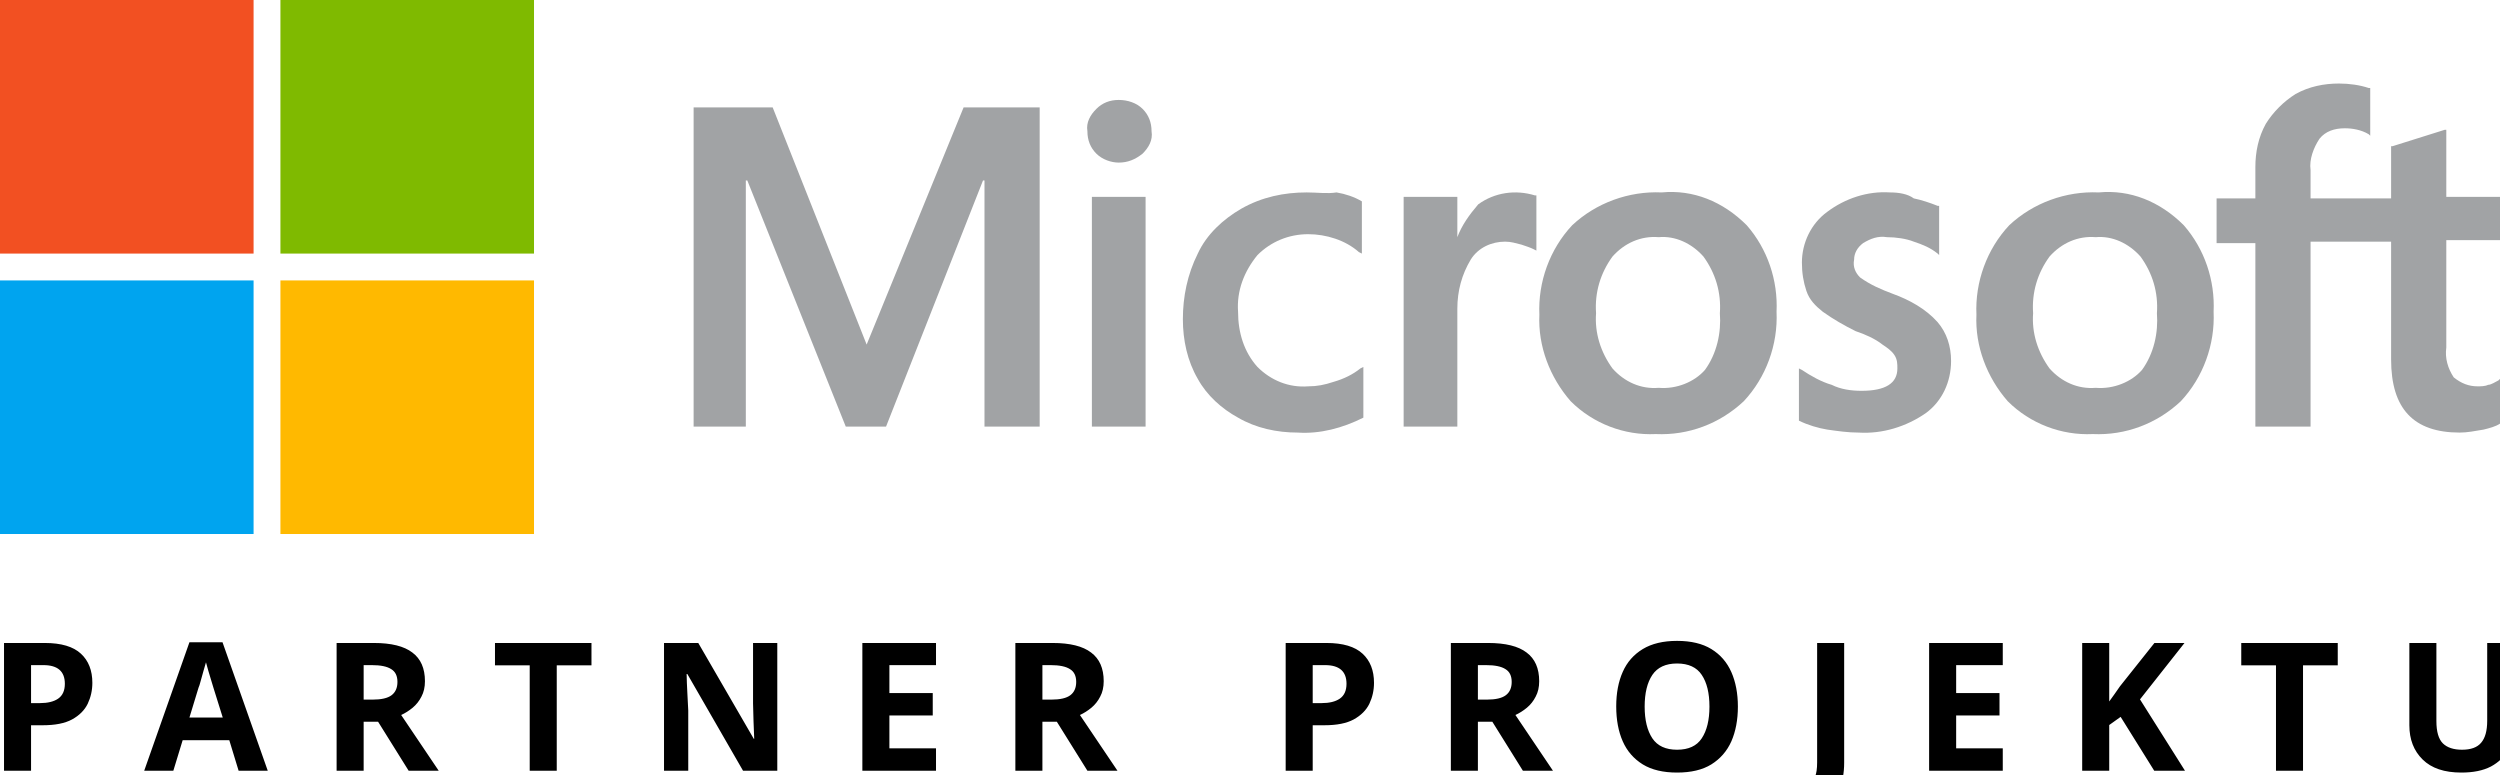
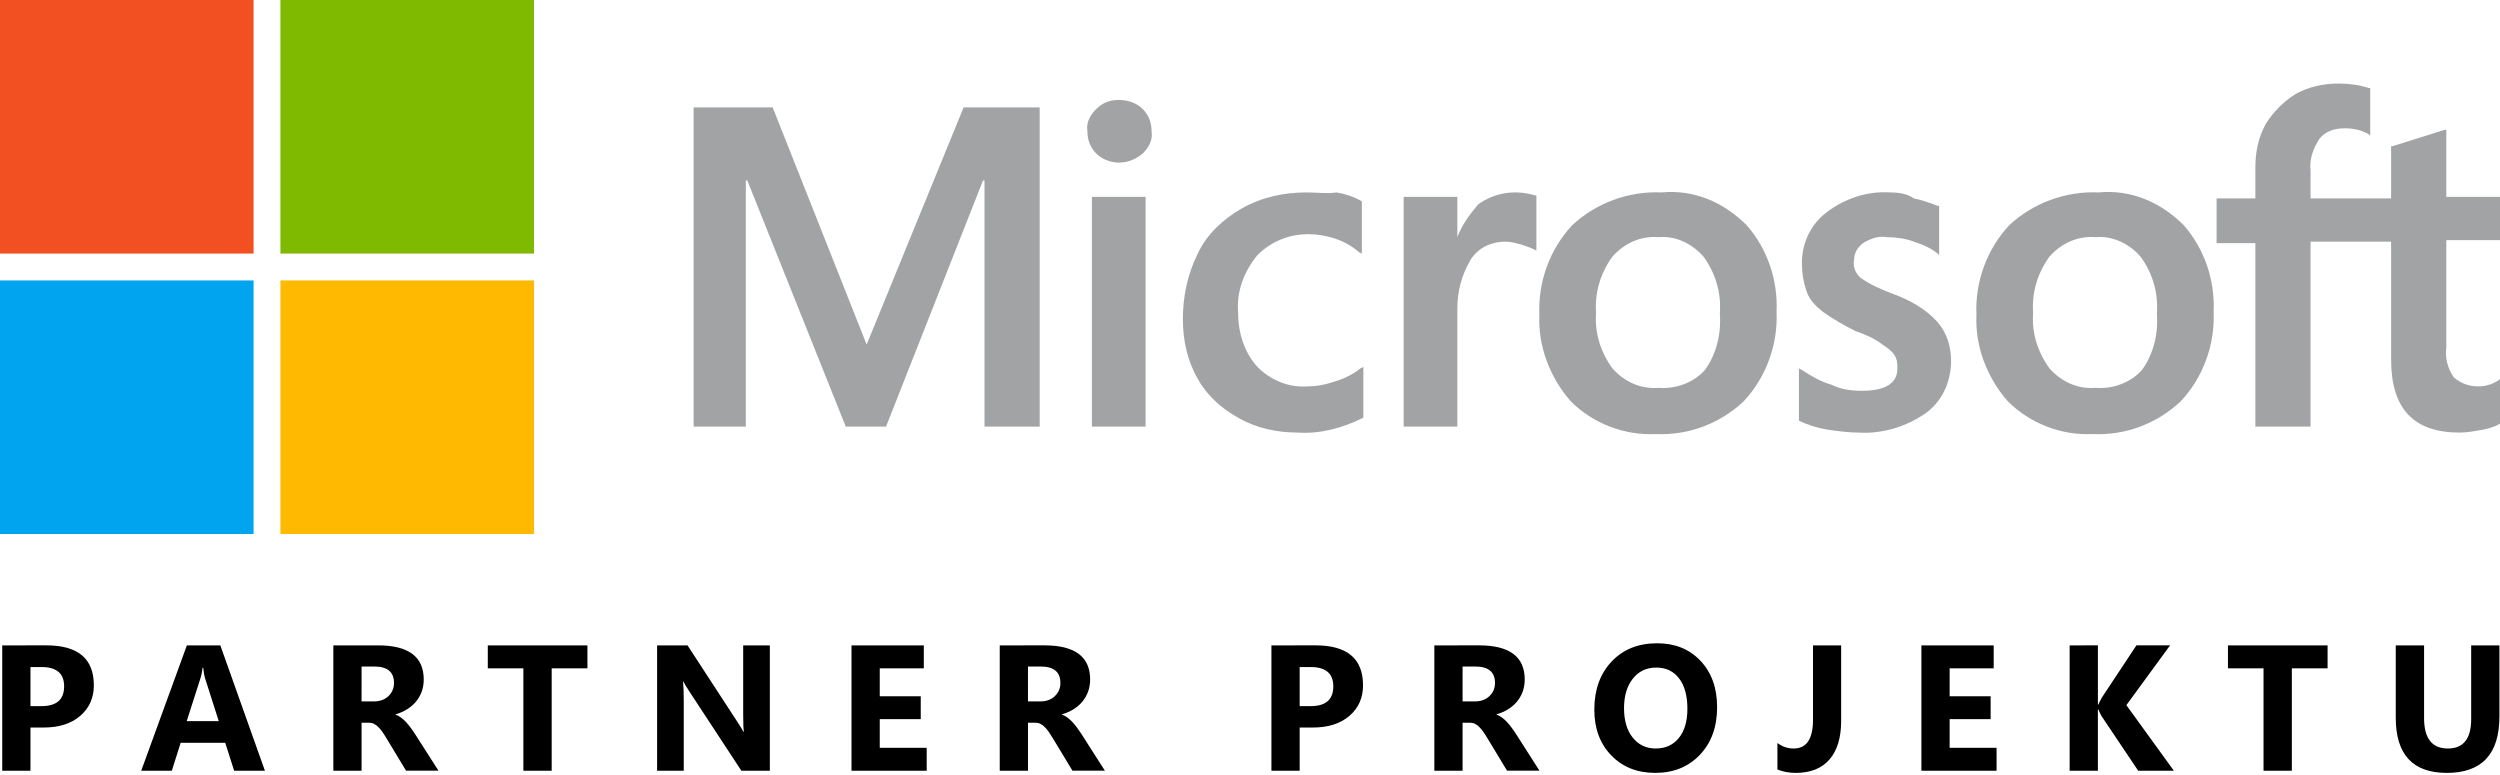
<svg xmlns="http://www.w3.org/2000/svg" version="1.1" id="Layer_1" x="0px" y="0px" viewBox="0 0 167.6 51.9" style="enable-background:new 0 0 167.6 51.9;" xml:space="preserve">
  <defs id="defs68" />
  <style type="text/css" id="style2">
	.st0{fill:#A1A3A5;}
	.st1{fill:#F25022;}
	.st2{fill:#7FBA00;}
	.st3{fill:#00A4EF;}
	.st4{fill:#FFB900;}
</style>
-   <text xml:space="preserve" style="font-style:normal;font-weight:normal;font-size:40px;line-height:1.25;font-family:sans-serif;letter-spacing:3.59px;word-spacing:0px;fill:#000000;fill-opacity:1;stroke:none" x="-0.81" y="51.669" id="text4582">
-     <tspan id="tspan4580" x="-0.81" y="51.669" style="font-style:normal;font-variant:normal;font-weight:bold;font-stretch:normal;font-size:12px;line-height:1.25;font-family:'Segoe UI';-inkscape-font-specification:'Segoe UI Bold';letter-spacing:3.54px;word-spacing:0px" dx="0" rotate="0 0 0 0 0 0 0 0 0 0 0 0 0 0 0 0 0">PARTNER PROJEKTU</tspan>
-   </text>
+   <g aria-label="PARTNER PROJEKTU" style="font-style:normal;font-weight:normal;font-size:40px;line-height:1.25;font-family:sans-serif;letter-spacing:3.59px;word-spacing:0px;fill:#000000;fill-opacity:1;stroke:none" id="text4582">
+     <path style="font-style:normal;font-variant:normal;font-weight:bold;font-stretch:normal;font-size:12px;line-height:1.25;font-family:'Segoe UI';-inkscape-font-specification:'Segoe UI Bold';letter-spacing:3.54px;word-spacing:0px" id="path887" d="m 111.096,43.125 c -1.27,0 -2.289,0.41 -3.059,1.23 -0.77,0.82 -1.154,1.895 -1.154,3.223 0,1.258 0.379,2.279 1.137,3.064 0.758,0.781 1.738,1.172 2.941,1.172 1.234,0 2.234,-0.404 3,-1.213 0.77,-0.809 1.154,-1.873 1.154,-3.193 0,-1.285 -0.371,-2.32 -1.113,-3.105 C 113.264,43.518 112.295,43.125 111.096,43.125 Z M 0.15,43.266 v 8.402 H 2.043 v -2.895 h 0.902 c 1.016,-10e-7 1.826,-0.26 2.432,-0.779 0.609,-0.523 0.914,-1.207 0.914,-2.051 0,-1.785 -1.059,-2.678 -3.176,-2.678 z m 12.377,0 -3.059,8.402 h 2.051 l 0.592,-1.869 h 2.988 l 0.598,1.869 h 2.062 l -2.988,-8.402 z m 9.82,0 v 8.402 h 1.893 V 48.451 H 24.75 c 0.117,0 0.225,0.025 0.322,0.076 0.102,0.047 0.197,0.117 0.287,0.211 0.094,0.09 0.186,0.199 0.275,0.328 0.09,0.129 0.184,0.275 0.281,0.439 l 1.307,2.162 h 2.174 l -1.588,-2.484 c -0.082,-0.129 -0.174,-0.26 -0.275,-0.393 -0.098,-0.137 -0.201,-0.264 -0.311,-0.381 C 27.113,48.293 27,48.191 26.883,48.105 c -0.117,-0.09 -0.238,-0.154 -0.363,-0.193 v -0.023 c 0.285,-0.082 0.543,-0.195 0.773,-0.34 0.234,-0.145 0.434,-0.316 0.598,-0.516 0.164,-0.199 0.291,-0.422 0.381,-0.668 0.09,-0.25 0.135,-0.521 0.135,-0.814 0,-1.523 -1.02,-2.285 -3.059,-2.285 z m 10.355,0 v 1.541 h 2.385 v 6.861 h 1.898 v -6.861 h 2.396 v -1.541 z m 11.35,0 v 8.402 h 1.787 v -4.617 c 0,-0.609 -0.016,-1.062 -0.047,-1.359 h 0.023 c 0.078,0.156 0.219,0.389 0.422,0.697 l 3.463,5.279 h 1.91 v -8.402 h -1.787 v 4.646 c 0,0.574 0.016,0.959 0.047,1.154 h -0.023 C 49.719,48.84 49.578,48.611 49.426,48.381 l -3.334,-5.115 z m 13.033,0 v 8.402 H 62.125 v -1.535 h -3.146 v -1.922 h 2.748 v -1.535 h -2.748 v -1.869 h 2.953 v -1.541 z m 9.938,0 v 8.402 h 1.893 v -3.217 h 0.51 c 0.117,0 0.225,0.025 0.322,0.076 0.102,0.047 0.197,0.117 0.287,0.211 0.094,0.09 0.186,0.199 0.275,0.328 0.09,0.129 0.184,0.275 0.281,0.439 l 1.307,2.162 h 2.174 l -1.588,-2.484 c -0.082,-0.129 -0.174,-0.26 -0.275,-0.393 -0.098,-0.137 -0.201,-0.264 -0.311,-0.381 -0.109,-0.117 -0.223,-0.219 -0.34,-0.305 -0.117,-0.09 -0.238,-0.154 -0.363,-0.193 v -0.023 c 0.285,-0.082 0.543,-0.195 0.773,-0.34 0.234,-0.145 0.434,-0.316 0.598,-0.516 0.164,-0.199 0.291,-0.422 0.381,-0.668 0.09,-0.25 0.135,-0.521 0.135,-0.814 0,-1.523 -1.02,-2.285 -3.059,-2.285 z m 18.213,0 v 8.402 h 1.893 v -2.895 h 0.902 c 1.016,-10e-7 1.826,-0.26 2.432,-0.779 0.609,-0.523 0.914,-1.207 0.914,-2.051 0,-1.785 -1.059,-2.678 -3.176,-2.678 z m 10.922,0 v 8.402 h 1.893 v -3.217 h 0.51 c 0.117,0 0.225,0.025 0.322,0.076 0.102,0.047 0.197,0.117 0.287,0.211 0.094,0.09 0.186,0.199 0.275,0.328 0.09,0.129 0.184,0.275 0.281,0.439 l 1.307,2.162 h 2.174 l -1.588,-2.484 c -0.082,-0.129 -0.174,-0.26 -0.275,-0.393 -0.098,-0.137 -0.201,-0.264 -0.311,-0.381 -0.109,-0.117 -0.223,-0.219 -0.34,-0.305 -0.117,-0.09 -0.238,-0.154 -0.363,-0.193 v -0.023 c 0.285,-0.082 0.543,-0.195 0.773,-0.34 0.234,-0.145 0.434,-0.316 0.598,-0.516 0.164,-0.199 0.291,-0.422 0.381,-0.668 0.09,-0.25 0.135,-0.521 0.135,-0.814 0,-1.523 -1.02,-2.285 -3.059,-2.285 z m 25.385,0 v 4.992 c 0,1.281 -0.432,1.922 -1.295,1.922 -0.402,0 -0.766,-0.123 -1.09,-0.369 v 1.775 c 0.375,0.152 0.783,0.229 1.225,0.229 0.988,0 1.742,-0.299 2.262,-0.896 0.523,-0.598 0.785,-1.459 0.785,-2.584 v -5.068 z m 7.268,0 v 8.402 h 5.039 v -1.535 h -3.146 v -1.922 h 2.748 v -1.535 h -2.748 v -1.869 h 2.953 v -1.541 z m 9.938,0 v 8.402 h 1.893 v -4.113 h 0.029 c 0.102,0.238 0.176,0.393 0.223,0.463 l 2.449,3.65 h 2.391 l -3.182,-4.395 2.93,-4.008 h -2.256 l -2.32,3.504 c -0.109,0.203 -0.188,0.359 -0.234,0.469 h -0.029 v -3.973 z m 10.613,0 v 1.541 h 2.385 v 6.861 h 1.898 v -6.861 h 2.396 v -1.541 z m 11.25,0 v 4.852 c 0,2.465 1.141,3.697 3.422,3.697 2.352,0 3.527,-1.262 3.527,-3.785 v -4.764 h -1.893 v 4.945 c 0,1.312 -0.521,1.969 -1.564,1.969 -1.062,0 -1.594,-0.68 -1.594,-2.039 v -4.875 z M 24.24,44.684 h 0.855 c 0.879,0 1.318,0.367 1.318,1.102 0,0.352 -0.125,0.646 -0.375,0.885 -0.246,0.234 -0.572,0.352 -0.979,0.352 h -0.82 z m 44.676,0 h 0.855 c 0.879,0 1.318,0.367 1.318,1.102 0,0.352 -0.125,0.646 -0.375,0.885 -0.246,0.234 -0.572,0.352 -0.979,0.352 h -0.82 z m 29.135,0 h 0.855 c 0.879,0 1.318,0.367 1.318,1.102 0,0.352 -0.125,0.646 -0.375,0.885 -0.246,0.234 -0.572,0.352 -0.979,0.352 H 98.051 Z M 2.043,44.719 h 0.744 c 1.008,0 1.512,0.432 1.512,1.295 0,0.883 -0.504,1.324 -1.512,1.324 H 2.043 Z m 85.086,0 h 0.744 c 1.008,0 1.512,0.432 1.512,1.295 0,0.883 -0.504,1.324 -1.512,1.324 h -0.744 z m 23.914,0.035 c 0.645,0 1.152,0.242 1.523,0.727 0.371,0.484 0.557,1.162 0.557,2.033 0,0.836 -0.191,1.49 -0.574,1.963 -0.383,0.469 -0.9,0.703 -1.553,0.703 -0.633,0 -1.145,-0.242 -1.535,-0.727 -0.391,-0.484 -0.586,-1.143 -0.586,-1.975 0,-0.82 0.195,-1.479 0.586,-1.975 0.391,-0.5 0.918,-0.75 1.582,-0.75 z m -97.467,0.012 h 0.047 c 0.027,0.293 0.074,0.545 0.141,0.756 l 0.902,2.824 h -2.15 l 0.914,-2.848 c 0.078,-0.242 0.127,-0.486 0.146,-0.732 z" />
+   </g>
  <g id="g31">
    <g id="Layer_1-2_5_">
      <polygon class="st0" points="66,12.1 66,28.6 69.7,28.6 69.7,7.2 64.6,7.2 58.1,23.1 51.8,7.2 46.5,7.2 46.5,28.6 50,28.6     50,12.1 50.1,12.1 56.7,28.6 59.4,28.6 65.9,12.1   " id="polygon6" />
      <path class="st0" d="M75,6.7c-0.6,0-1.1,0.2-1.5,0.6c-0.4,0.4-0.7,0.9-0.6,1.5c0,0.6,0.2,1.1,0.6,1.5c0.4,0.4,1,0.6,1.5,0.6    c0.6,0,1.1-0.2,1.6-0.6c0.4-0.4,0.7-0.9,0.6-1.5c0-0.6-0.2-1.1-0.6-1.5C76.2,6.9,75.6,6.7,75,6.7 M76.8,13.2h-3.6v15.4h3.6    L76.8,13.2z" id="path8" />
      <path class="st0" d="M87.6,12.9c-1.5,0-3,0.3-4.4,1.1c-1.2,0.7-2.3,1.7-2.9,3c-0.7,1.4-1,2.9-1,4.4c0,1.4,0.3,2.8,1,4    c0.6,1.1,1.6,2,2.7,2.6c1.2,0.7,2.6,1,4,1c1.5,0.1,3-0.3,4.4-1l0,0v-3.4l-0.2,0.1c-0.5,0.4-1.1,0.7-1.8,0.9    c-0.6,0.2-1.1,0.3-1.7,0.3c-1.3,0.1-2.5-0.4-3.4-1.3c-0.9-1-1.3-2.3-1.3-3.7c-0.1-1.4,0.4-2.7,1.3-3.8c0.9-0.9,2.1-1.4,3.4-1.4    c1.2,0,2.5,0.4,3.4,1.2l0.2,0.1v-3.5l0,0c-0.5-0.3-1.1-0.5-1.7-0.6C89,13,88.3,12.9,87.6,12.9" id="path10" />
      <path class="st0" d="M97.7,15.9v-2.7h-3.6v15.4h3.6v-7.9c0-1.2,0.3-2.3,0.9-3.3c0.5-0.8,1.4-1.2,2.3-1.2c0.4,0,0.7,0.1,1.1,0.2    c0.3,0.1,0.6,0.2,0.8,0.3l0.2,0.1v-3.7h-0.1c-1.3-0.4-2.7-0.2-3.8,0.6C98.5,14.4,98,15.1,97.7,15.9L97.7,15.9z" id="path12" />
      <path class="st0" d="M111.4,12.9c-2.2-0.1-4.4,0.7-6,2.2c-1.5,1.6-2.3,3.8-2.2,6c-0.1,2.1,0.7,4.2,2.1,5.8    c1.5,1.5,3.6,2.3,5.7,2.2c2.2,0.1,4.3-0.7,5.9-2.2c1.5-1.6,2.3-3.8,2.2-6c0.1-2.1-0.6-4.2-2-5.8C115.5,13.5,113.5,12.7,111.4,12.9     M111.2,26c-1.2,0.1-2.3-0.4-3.1-1.3c-0.8-1.1-1.2-2.4-1.1-3.7c-0.1-1.4,0.3-2.7,1.1-3.8c0.8-0.9,1.9-1.4,3.1-1.3    c1.1-0.1,2.2,0.4,3,1.3c0.8,1.1,1.2,2.4,1.1,3.8c0.1,1.3-0.2,2.7-1,3.8C113.6,25.6,112.4,26.1,111.2,26" id="path14" />
      <path class="st0" d="M126.7,12.9c-1.5-0.1-3,0.4-4.2,1.3c-1.1,0.8-1.7,2.1-1.7,3.4c0,0.7,0.1,1.3,0.3,1.9c0.2,0.6,0.6,1,1.1,1.4    c0.7,0.5,1.4,0.9,2.2,1.3c0.6,0.2,1.3,0.5,1.8,0.9c0.3,0.2,0.6,0.4,0.8,0.7c0.2,0.3,0.2,0.6,0.2,0.9c0,1-0.8,1.5-2.4,1.5    c-0.7,0-1.4-0.1-2-0.4c-0.7-0.2-1.4-0.6-2-1l-0.2-0.1v3.5l0,0c0.6,0.3,1.3,0.5,1.9,0.6c0.7,0.1,1.4,0.2,2.1,0.2    c1.6,0.1,3.2-0.4,4.5-1.3c1.1-0.8,1.7-2.1,1.7-3.5c0-1-0.3-1.9-0.9-2.6c-0.8-0.9-1.9-1.5-3-1.9c-0.8-0.3-1.5-0.6-2.2-1.1    c-0.3-0.3-0.5-0.7-0.4-1.2c0-0.4,0.2-0.8,0.6-1.1c0.5-0.3,1-0.5,1.6-0.4c0.6,0,1.3,0.1,1.8,0.3c0.6,0.2,1.1,0.4,1.6,0.8l0.1,0.1    v-3.3h-0.1c-0.5-0.2-1.1-0.4-1.6-0.5C127.9,13,127.3,12.9,126.7,12.9" id="path16" />
      <path class="st0" d="M140.7,12.9c-2.2-0.1-4.4,0.7-6,2.2c-1.5,1.6-2.3,3.8-2.2,6c-0.1,2.1,0.7,4.2,2.1,5.8    c1.5,1.5,3.6,2.3,5.7,2.2c2.2,0.1,4.3-0.7,5.9-2.2c1.5-1.6,2.3-3.8,2.2-6c0.1-2.1-0.6-4.2-2-5.8C144.8,13.5,142.8,12.7,140.7,12.9     M140.5,26c-1.2,0.1-2.3-0.4-3.1-1.3c-0.8-1.1-1.2-2.4-1.1-3.7c-0.1-1.4,0.3-2.7,1.1-3.8c0.8-0.9,1.9-1.4,3.1-1.3    c1.1-0.1,2.2,0.4,3,1.3c0.8,1.1,1.2,2.4,1.1,3.8c0.1,1.3-0.2,2.7-1,3.8C142.9,25.6,141.7,26.1,140.5,26" id="path18" />
      <path class="st0" d="M167.6,16.2v-3H164V8.7h-0.1l-3.5,1.1h-0.1v3.5h-5.4v-1.9c-0.1-0.7,0.2-1.5,0.6-2.1c0.4-0.5,1-0.7,1.7-0.7    c0.5,0,1.1,0.1,1.6,0.4l0.1,0.1V5.9h-0.1c-0.6-0.2-1.3-0.3-2-0.3c-1,0-2,0.2-2.9,0.7c-0.8,0.5-1.5,1.2-2,2    c-0.5,0.9-0.7,1.9-0.7,2.9v2.1h-2.6v3h2.6v12.3h3.7V16.2h5.4v7.9c0,3.3,1.5,4.9,4.6,4.9c0.5,0,1-0.1,1.6-0.2    c0.4-0.1,0.8-0.2,1.1-0.4l0,0v-3l-0.1,0.1c-0.2,0.1-0.5,0.3-0.7,0.3c-0.2,0.1-0.5,0.1-0.7,0.1c-0.6,0-1.1-0.2-1.6-0.6    c-0.4-0.6-0.6-1.3-0.5-2v-7.2H167.6z" id="path20" />
      <rect class="st1" width="17" height="17" id="rect22" />
      <rect x="18.8" class="st2" width="17" height="17" id="rect24" />
      <rect y="18.8" class="st3" width="17" height="17" id="rect26" />
      <rect x="18.8" y="18.8" class="st4" width="17" height="17" id="rect28" />
    </g>
  </g>
</svg>
